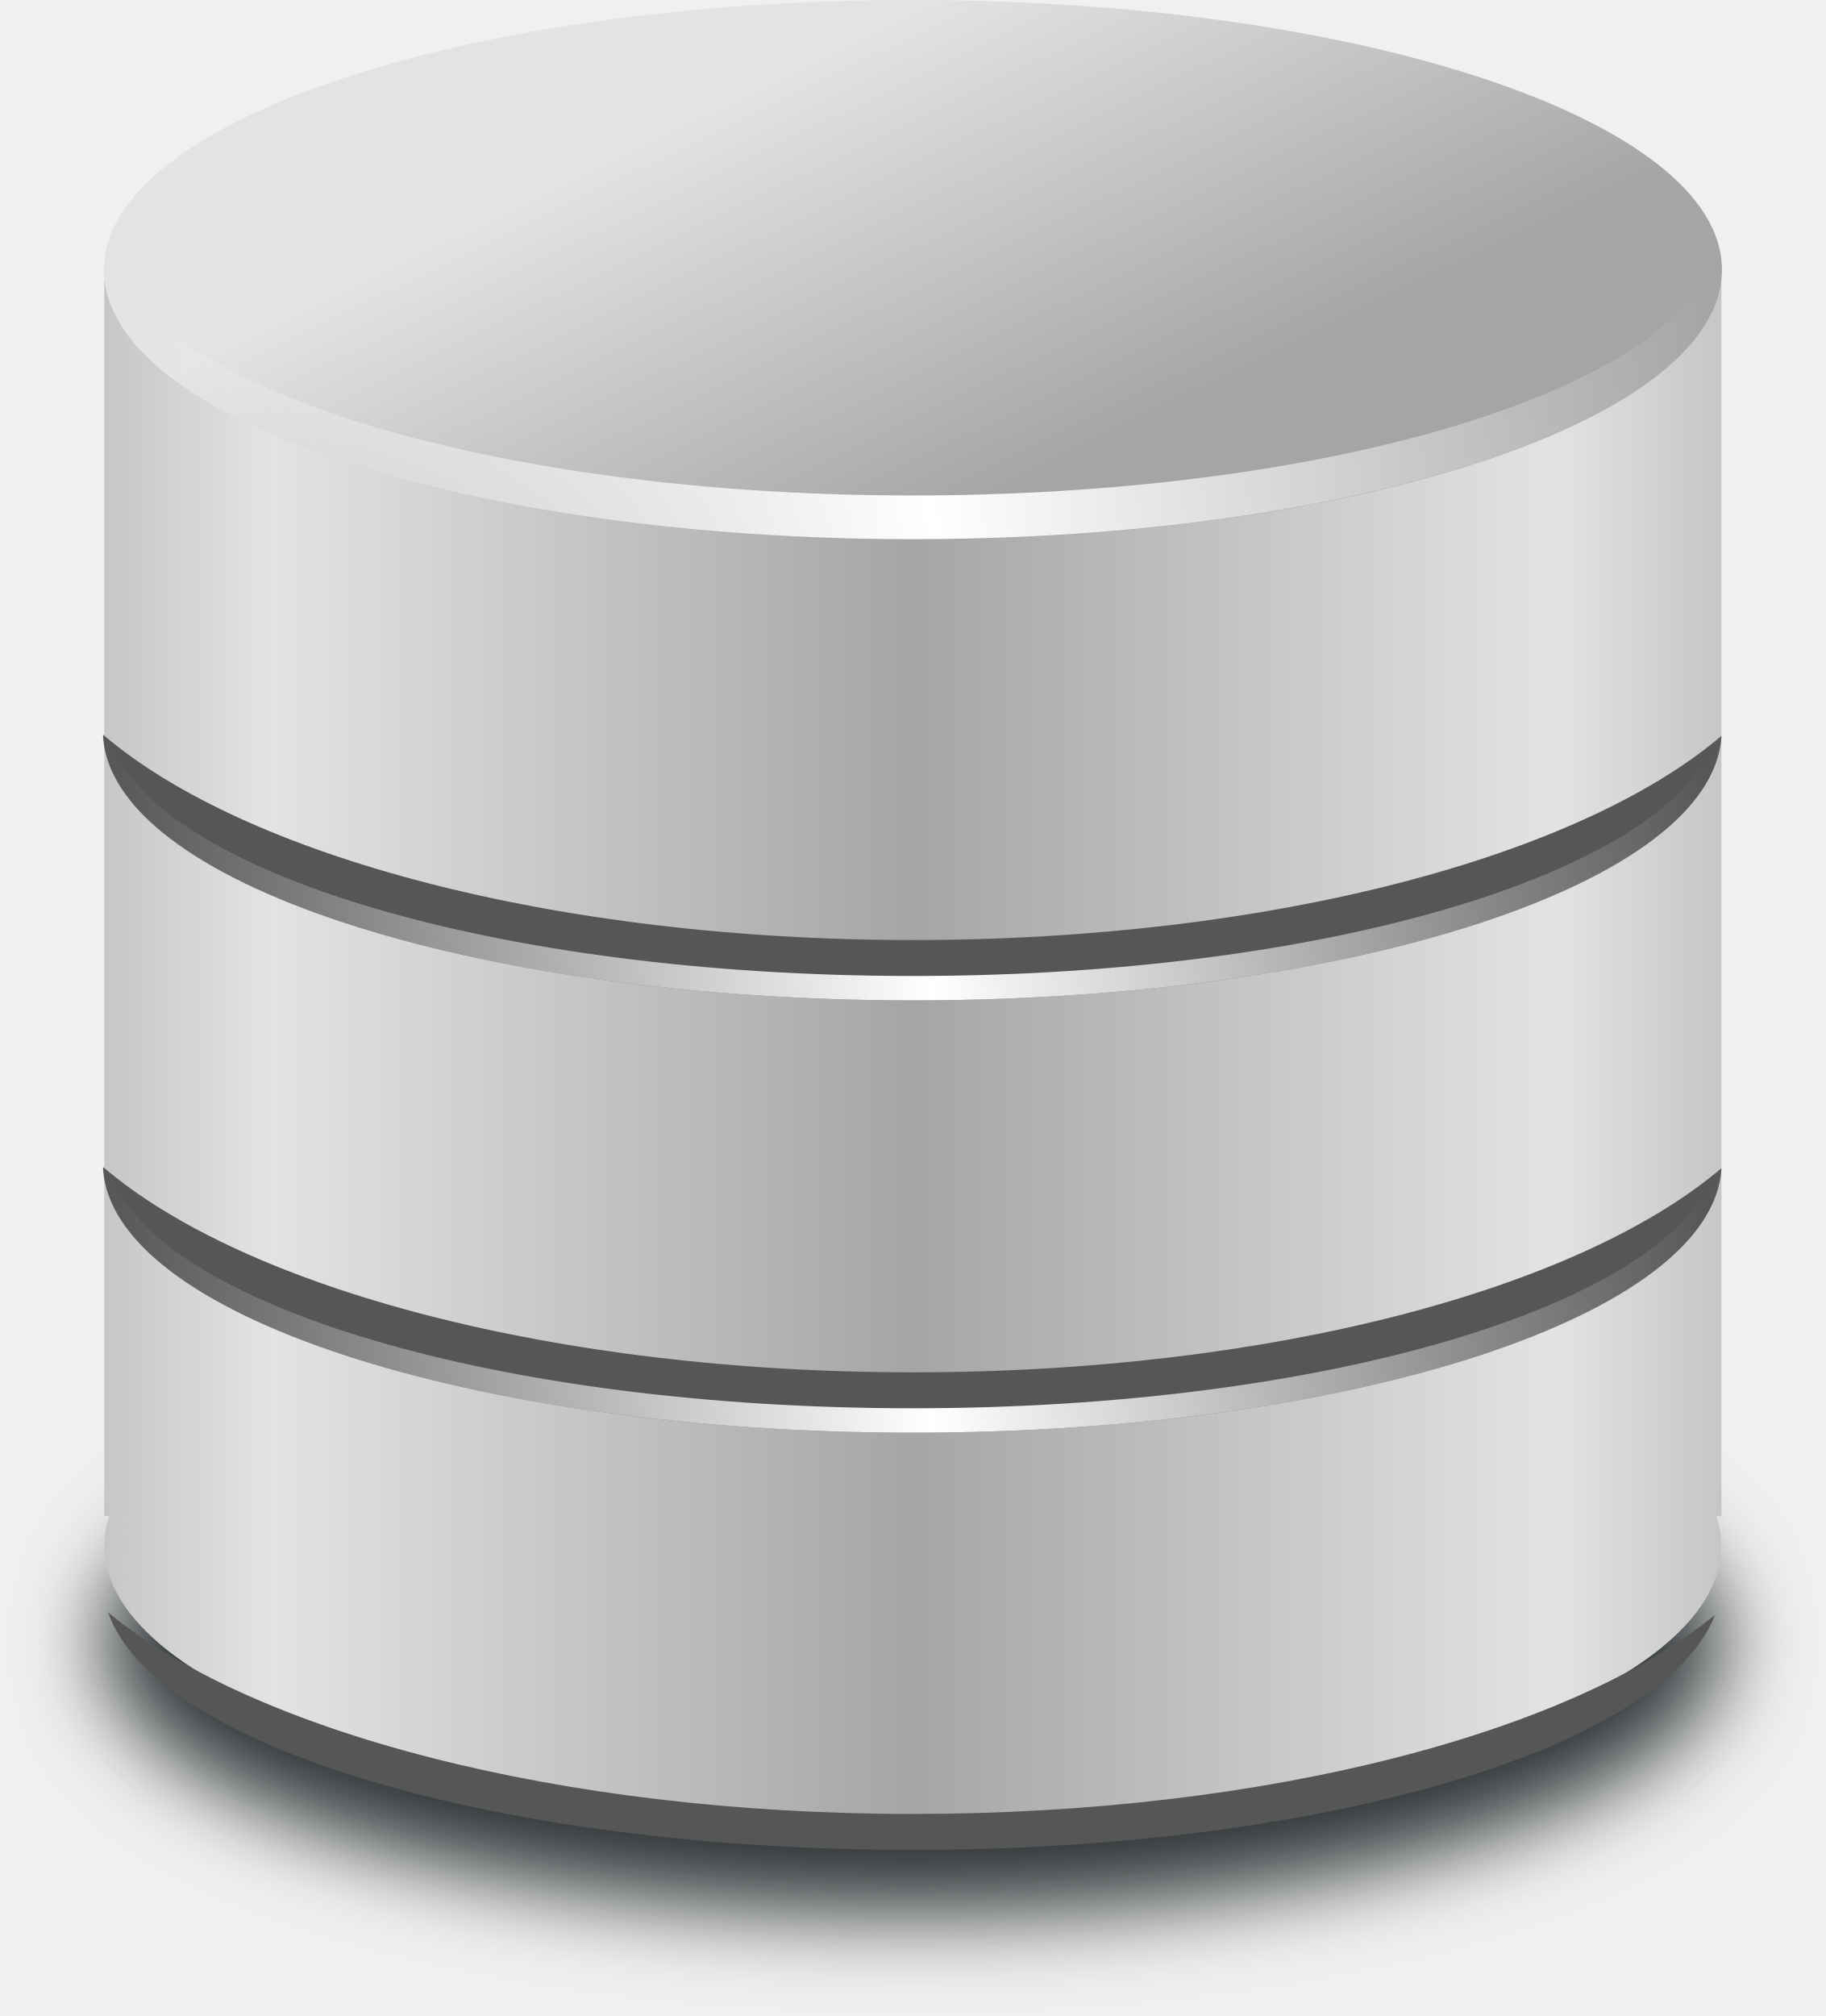
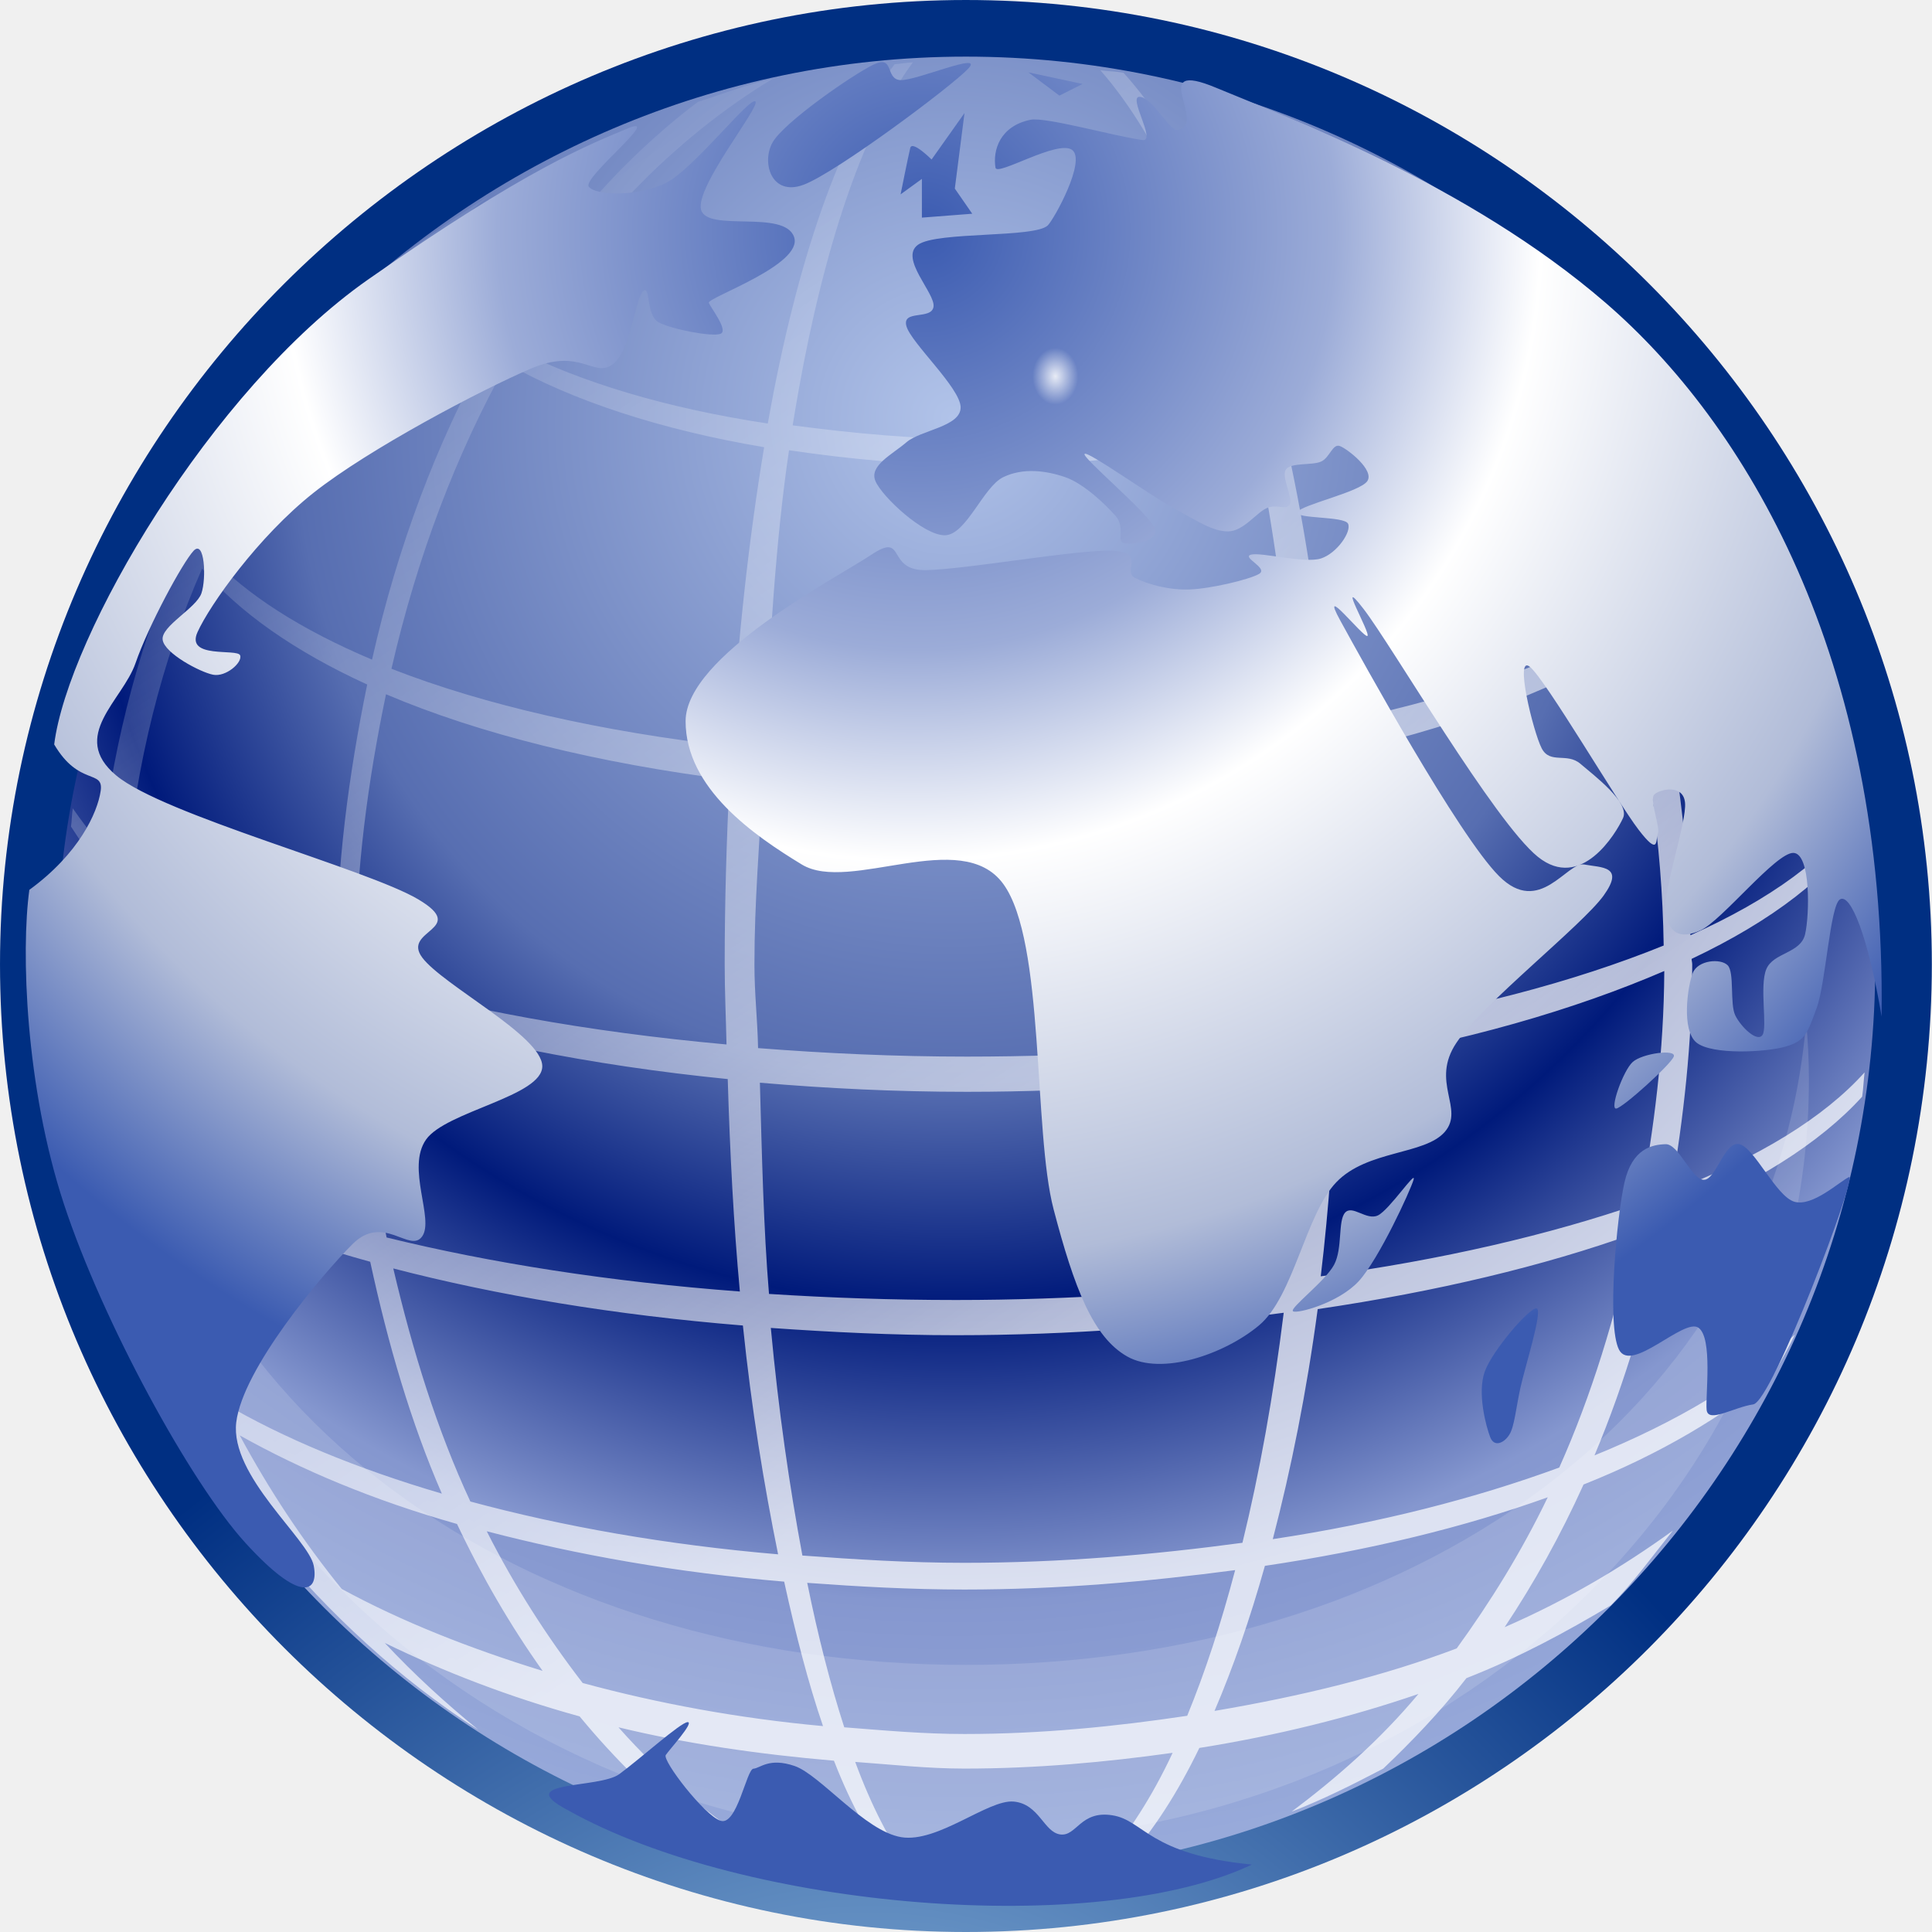
- <svg xmlns="http://www.w3.org/2000/svg" xmlns:xlink="http://www.w3.org/1999/xlink" width="186.693" height="206.074" id="svg5378" version="1.1">
-   <defs id="defs3">
-     <linearGradient id="linearGradient6035">
-       <stop style="stop-color:#ffffff;stop-opacity:1;" offset="0" id="stop6037" />
-       <stop style="stop-color:#ffffff;stop-opacity:0;" offset="1" id="stop6039" />
+ <svg xmlns="http://www.w3.org/2000/svg" xmlns:xlink="http://www.w3.org/1999/xlink" width="124.221" height="124.231" id="svg3389" version="1.0">
+   <defs id="defs3391">
+     <radialGradient r="3.179" id="defitem14" fx="38.584" fy="48.692" gradientUnits="userSpaceOnUse" cy="48.692" cx="38.584">
+       <stop offset="0" style="stop-color:#ffffff;stop-opacity:0.845;" id="stop89" stop-opacity="1" stop-color="#ffffff" />
+       <stop offset="1" id="stop91" stop-opacity="0" stop-color="#ffffff" />
+     </radialGradient>
+     <radialGradient r="64.772" id="defitem12" fx="62.501" fy="114.505" gradientUnits="userSpaceOnUse" cy="114.505" cx="61.053">
+       <stop offset="0" id="stop73" stop-opacity="1" stop-color="#3b5bb1" />
+       <stop offset="0.333" id="stop75" stop-opacity="1" stop-color="#9cacd8" />
+       <stop offset="0.5" id="stop77" stop-opacity="1" stop-color="#ffffff" />
+       <stop offset="0.819" id="stop79" stop-opacity="1" stop-color="#b1bcd8" />
+       <stop offset="1" id="stop81" stop-opacity="1" stop-color="#3b5bb1" />
+     </radialGradient>
+     <linearGradient id="defitem11" gradientUnits="userSpaceOnUse" x1="73.041" x2="32.438" y1="58.563" y2="118.927">
+       <stop offset="0" id="stop68" stop-opacity="1" stop-color="#ffffff" />
+       <stop offset="1" id="stop70" stop-opacity="0" stop-color="#ffffff" />
    </linearGradient>
-     <linearGradient id="linearGradient5495">
-       <stop id="stop5497" offset="0" style="stop-color:#c6c6c6;stop-opacity:1" />
-       <stop style="stop-color:#e3e3e3;stop-opacity:1" offset="0.205" id="stop5501" />
-       <stop id="stop5499" offset="1" style="stop-color:#a5a5a8;stop-opacity:1" />
-     </linearGradient>
-     <linearGradient id="linearGradient5474">
-       <stop style="stop-color:#c3c3c3;stop-opacity:1" offset="0" id="stop5476" />
-       <stop id="stop5482" offset="0.388" style="stop-color:#808184;stop-opacity:1" />
-       <stop style="stop-color:#7f7f84;stop-opacity:1" offset="0.571" id="stop5484" />
-       <stop id="stop5486" offset="0.897" style="stop-color:#a5a6aa;stop-opacity:1" />
-       <stop style="stop-color:#9b9b9e;stop-opacity:1" offset="1" id="stop5478" />
-     </linearGradient>
-     <linearGradient id="linearGradient5466">
-       <stop style="stop-color:#e3e3e3;stop-opacity:1" offset="0" id="stop5468" />
-       <stop style="stop-color:#a5a5a8;stop-opacity:1" offset="1" id="stop5470" />
-     </linearGradient>
-     <linearGradient xlink:href="#linearGradient5466" id="linearGradient5472" x1="282.357" y1="518.557" x2="286.631" y2="527.335" gradientUnits="userSpaceOnUse" />
-     <linearGradient xlink:href="#linearGradient5474" id="linearGradient5480" x1="288.399" y1="532.007" x2="327.793" y2="532.007" gradientUnits="userSpaceOnUse" />
-     <linearGradient xlink:href="#linearGradient5466" id="linearGradient5490" gradientUnits="userSpaceOnUse" x1="282.357" y1="518.557" x2="286.631" y2="527.335" gradientTransform="matrix(1.181818,0,0,1.181818,-30.64896,-69.39439)" />
-     <linearGradient xlink:href="#linearGradient5495" id="linearGradient5493" gradientUnits="userSpaceOnUse" gradientTransform="matrix(1.181818,0,0,1.181818,-30.64896,-69.39439)" x1="269.97" y1="511.966" x2="286.628" y2="511.966" spreadMethod="reflect" />
-     <linearGradient xlink:href="#linearGradient5466" id="linearGradient6015" gradientUnits="userSpaceOnUse" x1="282.357" y1="518.557" x2="286.631" y2="527.335" gradientTransform="matrix(1.181818,0,0,1.181818,-31.65912,-123.6381)" />
-     <linearGradient xlink:href="#linearGradient6035" id="linearGradient6041" x1="308.5" y1="522.612" x2="327.781" y2="520.328" gradientUnits="userSpaceOnUse" spreadMethod="reflect" gradientTransform="translate(0,0.25)" />
-     <linearGradient xlink:href="#linearGradient6035" id="linearGradient6045" gradientUnits="userSpaceOnUse" spreadMethod="reflect" x1="308.5" y1="522.612" x2="327.781" y2="520.328" gradientTransform="translate(0,16)" />
-     <linearGradient xlink:href="#linearGradient6035" id="linearGradient6049" gradientUnits="userSpaceOnUse" gradientTransform="translate(0,15.417)" spreadMethod="reflect" x1="308.5" y1="522.612" x2="327.781" y2="520.328" />
-     <linearGradient xlink:href="#linearGradient6035" id="linearGradient6052" gradientUnits="userSpaceOnUse" gradientTransform="translate(0,12)" spreadMethod="reflect" x1="308.5" y1="522.612" x2="327.781" y2="520.328" />
-     <linearGradient xlink:href="#linearGradient6035" id="linearGradient6056" gradientUnits="userSpaceOnUse" gradientTransform="translate(0,22)" spreadMethod="reflect" x1="308.5" y1="522.612" x2="327.781" y2="520.328" />
-     <linearGradient xlink:href="#linearGradient6035" id="linearGradient6064" gradientUnits="userSpaceOnUse" gradientTransform="translate(0,28)" spreadMethod="reflect" x1="308.5" y1="522.612" x2="327.781" y2="520.328" />
-     <linearGradient xlink:href="#linearGradient6035" id="linearGradient6077" gradientUnits="userSpaceOnUse" gradientTransform="translate(0,12)" spreadMethod="reflect" x1="308.5" y1="522.612" x2="327.781" y2="520.328" />
-     <filter id="filter6093" x="-0.064" width="1.129" y="-0.193" height="1.386" color-interpolation-filters="sRGB">
-       <feGaussianBlur stdDeviation="0.893" id="feGaussianBlur6095" />
-     </filter>
-     <linearGradient xlink:href="#linearGradient5495" id="linearGradient6110" gradientUnits="userSpaceOnUse" gradientTransform="matrix(1.181818,0,0,1.181818,-30.64896,-69.39439)" spreadMethod="reflect" x1="269.97" y1="511.966" x2="286.628" y2="511.966" />
-     <linearGradient xlink:href="#linearGradient5466" id="linearGradient6112" gradientUnits="userSpaceOnUse" x1="282.357" y1="518.557" x2="286.631" y2="527.335" />
-     <linearGradient xlink:href="#linearGradient6035" id="linearGradient6114" gradientUnits="userSpaceOnUse" gradientTransform="translate(0,0.25)" spreadMethod="reflect" x1="308.5" y1="522.612" x2="327.781" y2="520.328" />
-     <linearGradient xlink:href="#linearGradient6035" id="linearGradient6116" gradientUnits="userSpaceOnUse" gradientTransform="translate(0,12)" spreadMethod="reflect" x1="308.5" y1="522.612" x2="327.781" y2="520.328" />
-     <linearGradient xlink:href="#linearGradient6035" id="linearGradient6118" gradientUnits="userSpaceOnUse" gradientTransform="translate(0,22)" spreadMethod="reflect" x1="308.5" y1="522.612" x2="327.781" y2="520.328" />
+     <radialGradient r="90.018" id="defitem10" fx="63.869" fy="104.901" gradientUnits="userSpaceOnUse" cy="103.471" cx="63.869">
+       <stop offset="0" id="stop57" stop-opacity="1" stop-color="#b1c3e9" />
+       <stop offset="0.375" id="stop59" stop-opacity="1" stop-color="#576eb1" />
+       <stop offset="0.5" id="stop61" stop-opacity="1" stop-color="#001a7b" />
+       <stop offset="0.667" id="stop63" stop-opacity="1" stop-color="#8597cf" />
+       <stop offset="1" id="stop65" stop-opacity="1" stop-color="#b1c3e9" />
+     </radialGradient>
+     <radialGradient r="56.158" id="defitem9" fx="59.563" fy="4.997" gradientUnits="userSpaceOnUse" cy="4.997" cx="59.563">
+       <stop offset="0" id="stop52" stop-opacity="1" stop-color="#a3cdeb" />
+       <stop offset="1" id="stop54" stop-opacity="1" stop-color="#002f82" />
+     </radialGradient>
+     <radialGradient r="64.772" id="radialGradient3633" fx="62.501" fy="114.505" gradientUnits="userSpaceOnUse" cy="114.505" cx="61.053" xlink:href="#defitem12" gradientTransform="matrix(1.248949,0,0,-1.248949,139.348,316.6839)" />
+     <linearGradient id="linearGradient3636" gradientUnits="userSpaceOnUse" x1="73.041" x2="32.438" xlink:href="#defitem11" gradientTransform="matrix(1.248949,0,0,-1.248949,139.348,316.6839)" y1="58.563" y2="118.927" />
+     <radialGradient r="90.018" id="radialGradient3642" fx="63.869" fy="104.901" gradientUnits="userSpaceOnUse" cy="103.471" cx="63.869" xlink:href="#defitem10" gradientTransform="matrix(1.248949,0,0,-1.248949,139.348,316.6839)" />
+     <radialGradient r="56.158" id="radialGradient3645" fx="59.563" fy="4.997" gradientUnits="userSpaceOnUse" cy="4.997" cx="59.563" xlink:href="#defitem9" gradientTransform="matrix(1.248949,0,0,-1.248949,139.348,316.6839)" />
+     <radialGradient r="3.97" id="radialGradient4974" fx="224.324" fy="181.942" gradientUnits="userSpaceOnUse" cy="181.942" cx="224.324" xlink:href="#defitem14" gradientTransform="matrix(0.3703421,0,0,0.4602932,142.6758,99.26653)" />
  </defs>
-   <g id="layer1" transform="translate(-285.8671,-510.6882)">
-     <g id="g6097" transform="matrix(4.199234,0,0,4.199234,-914.5558,-1633.811)">
-       <path style="fill:#2e3436;fill-opacity:1;stroke:none;filter:url(#filter6093)" id="path6079" d="m 303.298,521.78 c 0,3.068 -7.462,5.556 -16.668,5.556 -9.205,0 -16.668,-2.487 -16.668,-5.556 0,-3.068 7.462,-5.556 16.668,-5.556 9.205,0 16.668,2.487 16.668,5.556 z" transform="matrix(1.181818,0,0,1.181818,-30.64896,-65.9836)" />
-       <path id="path5488" d="m 288.406,517.5 0,30.092 0.125,0 c -0.081,0.241 -0.125,0.47 -0.125,0.719 0,3.626 8.809,6.562 19.688,6.562 10.879,0 19.688,-2.936 19.688,-6.562 0,-0.249 -0.044,-0.477 -0.125,-0.719 l 0.125,0 0,-30.092 -39.375,0 z" style="fill:url(#linearGradient6110);fill-opacity:1;stroke:none" />
-       <path transform="matrix(1.181818,0,0,1.181818,-30.64896,-99.39439)" d="m 303.298,521.78 c 0,3.068 -7.462,5.556 -16.668,5.556 -9.205,0 -16.668,-2.487 -16.668,-5.556 0,-3.068 7.462,-5.556 16.668,-5.556 9.205,0 16.668,2.487 16.668,5.556 z" id="path5460" style="fill:url(#linearGradient6112);fill-opacity:1;stroke:none" />
-       <path id="path6026" d="m 288.375,539.094 c 0.147,3.584 8.932,6.469 19.719,6.469 10.756,0 19.492,-2.868 19.688,-6.438 -3.452,2.936 -10.959,4.969 -19.688,4.969 -8.746,0 -16.277,-2.054 -19.719,-5 z" style="fill:#565656;fill-opacity:1;stroke:none" />
-       <path id="path6030" d="m 288.375,517.344 c 0.147,3.584 8.932,6.469 19.719,6.469 10.756,0 19.492,-2.868 19.688,-6.438 -0.216,0.183 -0.441,0.355 -0.688,0.531 -0.009,0.012 -0.022,0.02 -0.031,0.031 -2.292,2.777 -9.903,4.812 -18.969,4.812 -9.122,0 -16.786,-2.071 -19.031,-4.875 -0.025,-0.018 -0.038,-0.045 -0.062,-0.062 -0.219,-0.16 -0.432,-0.303 -0.625,-0.469 z" style="fill:url(#linearGradient6114);fill-opacity:1;stroke:none" />
-       <g id="g6071">
-         <g transform="translate(0,-0.523152)" id="g6067">
-           <path style="fill:#565656;fill-opacity:1;stroke:none" d="m 288.375,529.094 c 0.147,3.584 8.932,6.469 19.719,6.469 10.756,0 19.492,-2.868 19.688,-6.438 -3.452,2.936 -10.959,4.969 -19.688,4.969 -8.746,0 -16.277,-2.054 -19.719,-5 z" id="path6022" />
-           <path id="path6043" d="m 288.375,529.094 c 0.147,3.584 8.932,6.469 19.719,6.469 10.756,0 19.492,-2.868 19.688,-6.438 -0.05,0.042 -0.105,0.084 -0.156,0.125 -1.242,3.227 -9.511,5.719 -19.531,5.719 -10.113,0 -18.468,-2.511 -19.594,-5.781 -0.04,-0.032 -0.086,-0.061 -0.125,-0.094 z" style="fill:url(#linearGradient6116);fill-opacity:1;stroke:none" />
-         </g>
-         <path id="path6054" d="m 288.375,539.094 c 0.147,3.584 8.932,6.469 19.719,6.469 10.756,0 19.492,-2.868 19.688,-6.438 -0.05,0.042 -0.105,0.084 -0.156,0.125 -1.242,3.227 -9.511,5.719 -19.531,5.719 -10.113,0 -18.468,-2.511 -19.594,-5.781 -0.04,-0.032 -0.086,-0.061 -0.125,-0.094 z" style="fill:url(#linearGradient6118);fill-opacity:1;stroke:none" />
-       </g>
-       <path id="path6060" d="m 288.5,549.938 c 1.126,3.27 9.481,5.781 19.594,5.781 10.021,0 18.289,-2.492 19.531,-5.719 -3.516,2.868 -10.929,4.844 -19.531,4.844 -8.648,0 -16.1,-2.014 -19.594,-4.906 z" style="fill:#565656;fill-opacity:1;stroke:none" />
-     </g>
+   <g id="layer1" transform="translate(-157.8896,-158.8179)">
+     <path style="fill:#000000" id="path87" d="" />
+     <path style="fill:url(#radialGradient3645)" d="M 219.998,283.049 C 254.297,283.049 282.11,255.102 282.11,220.825 C 282.11,186.763 254.298,158.818 219.998,158.818 C 185.947,158.818 157.89,186.763 157.89,220.825 C 157.89,255.102 185.947,283.049 219.998,283.049 z " id="path67" />
+     <path style="fill:url(#radialGradient3642)" d="M 219.998,279.398 C 252.281,279.398 278.471,253.099 278.471,220.832 C 278.471,188.769 252.281,162.459 219.998,162.459 C 187.949,162.459 161.537,188.769 161.537,220.832 C 161.537,253.099 187.949,279.398 219.998,279.398 z " id="path74" />
+     <path style="fill:none" d="M 169.087,199.408 C 169.082,199.13 169.061,198.856 169.061,198.578 C 169.061,197.705 169.12,196.837 169.203,195.985 C 167.646,198.126 166.421,202.09 166.574,203.099 L 166.975,205.797 C 165.771,206.761 165.153,209.286 166.373,209.647 C 168.457,210.255 170.5,210.954 172.434,211.667 C 170.599,208.23 169.458,204.542 169.151,200.697 C 168.708,200.213 168.386,199.831 168.386,199.831 L 169.087,199.408 z " id="path85" />
+     <path style="fill:#ffffff;fill-opacity:0.136" d="M 219.998,265.874 C 191.684,265.874 168.13,249.741 165.975,224.505 C 165.863,225.746 165.79,226.999 165.79,228.254 C 165.79,255.249 190.28,277.252 219.996,277.252 C 249.927,277.252 274.206,255.249 274.206,228.254 C 274.206,226.997 274.141,225.746 274.032,224.505 C 271.89,249.741 248.522,265.874 219.998,265.874 z " id="path89" />
+     <path style="opacity:0.717;fill:url(#linearGradient3636)" d="M 216.588,162.828 C 216.193,162.852 215.81,162.915 215.417,162.946 C 212.006,167.369 209.161,175.357 207.26,186.051 C 200.789,185.076 195.224,183.402 191.023,181.25 C 195.492,173.558 201.226,167.728 207.572,163.882 C 205.917,164.247 204.372,164.864 202.771,165.366 C 197.77,169.136 193.294,174.267 189.657,180.626 C 187.21,179.212 185.455,177.576 184.31,175.826 C 185.908,174.24 187.603,172.807 189.345,171.416 C 185.551,173.783 181.963,176.431 178.807,179.573 C 178.702,179.677 178.638,179.819 178.534,179.924 C 177.476,180.993 176.619,182.251 175.646,183.397 C 173.545,186.397 171.649,189.591 170.064,192.999 C 169.846,192.696 169.712,192.371 169.518,192.062 C 169.39,192.284 169.253,192.502 169.128,192.726 C 169.319,193.078 169.454,193.433 169.674,193.78 C 166.981,199.78 165.239,206.263 164.444,213.138 C 163.689,212.385 163.127,211.587 162.571,210.796 C 162.503,211.179 162.514,211.582 162.454,211.967 C 163.008,212.81 163.548,213.659 164.327,214.465 C 164.124,216.585 163.741,218.651 163.741,220.827 C 163.741,224.378 164.154,227.819 164.678,231.209 C 163.72,230.569 163.151,229.857 162.375,229.179 C 162.447,229.668 162.448,230.178 162.532,230.662 C 163.323,231.366 163.862,232.102 164.834,232.77 C 165.71,237.679 167.187,242.316 169.049,246.743 C 168.244,246.144 167.568,245.498 166.864,244.869 C 167.356,245.95 167.988,246.947 168.542,247.992 C 169.156,248.464 169.7,248.944 170.377,249.397 C 171.807,252.401 173.381,255.252 175.216,257.944 C 179.085,262.612 183.535,266.755 188.643,270.043 C 186.528,268.32 184.516,266.478 182.632,264.462 C 186.464,266.323 190.619,267.933 195.16,269.185 C 197.449,271.954 199.918,274.375 202.537,276.405 C 204.021,276.878 205.455,277.456 206.986,277.81 C 203.678,275.725 200.519,273.119 197.658,269.887 C 202.031,270.947 206.697,271.622 211.514,272.034 C 212.627,274.898 213.895,277.157 215.222,278.903 C 215.614,278.936 215.998,278.995 216.393,279.02 C 215.119,277.23 213.932,274.968 212.88,272.112 C 215.21,272.279 217.501,272.541 219.905,272.541 C 224.525,272.541 228.969,272.133 233.292,271.527 C 231.965,274.375 230.477,276.627 228.921,278.474 C 229.407,278.398 229.923,278.444 230.404,278.357 C 232.049,276.503 233.592,274.143 235.01,271.214 C 240.003,270.416 244.712,269.247 249.099,267.741 C 246.61,270.72 243.824,273.148 240.942,275.312 C 242.987,274.521 244.91,273.549 246.836,272.541 C 248.706,270.763 250.52,268.87 252.183,266.726 C 255.588,265.392 258.601,263.751 261.472,262.042 C 262.936,260.565 264.151,258.868 265.453,257.242 C 262.252,259.555 258.717,261.672 254.642,263.447 C 256.526,260.617 258.226,257.567 259.715,254.275 C 264.702,252.29 268.729,249.864 271.931,247.211 C 272.374,246.343 272.898,245.528 273.298,244.635 C 270.135,247.593 265.759,250.23 260.418,252.402 C 262.385,247.713 263.896,242.671 264.945,237.298 C 270.685,235.016 274.945,232.297 277.63,229.335 C 277.705,228.822 277.724,228.292 277.786,227.774 C 275.189,230.663 270.992,233.26 265.336,235.424 C 266.141,230.722 266.702,225.873 266.702,220.827 C 266.702,220.707 266.663,220.596 266.663,220.476 C 271.878,218.006 275.606,215.124 277.592,212.006 C 277.535,211.647 277.535,211.271 277.474,210.913 C 275.46,213.932 271.735,216.659 266.585,218.954 C 266.435,212.058 265.448,205.491 263.813,199.322 C 267.034,197.073 269.306,194.564 270.449,191.906 C 270.332,191.705 270.255,191.482 270.137,191.282 C 268.866,193.708 266.607,195.953 263.54,197.956 C 261.598,191.107 258.742,184.938 255.305,179.534 C 256.336,178.623 257.092,177.637 257.725,176.645 C 257.57,176.513 257.413,176.386 257.257,176.255 C 256.589,177.134 255.871,177.996 254.876,178.792 C 252.477,175.133 249.695,172.042 246.758,169.269 C 244.949,168.327 243.167,167.367 241.254,166.615 C 245.797,170.052 249.93,174.47 253.393,179.846 C 250.083,182.03 245.493,183.788 240.006,185.037 C 237.556,175.243 234.097,167.874 230.131,163.493 C 229.647,163.407 229.136,163.409 228.648,163.337 C 232.579,167.828 235.919,175.373 238.21,185.427 C 233.022,186.463 227.239,187.067 221.037,187.067 C 216.729,187.067 212.725,186.678 208.86,186.169 C 210.591,175.396 213.268,167.327 216.588,162.828 z M 183.881,176.216 C 184.913,178.112 186.711,179.904 189.189,181.485 C 185.98,187.301 183.453,193.936 181.812,201.234 C 177.285,199.321 173.753,197.078 171.352,194.521 C 174.494,187.636 178.722,181.434 183.881,176.216 z M 253.861,180.626 C 257.258,186.071 260.01,192.262 261.901,199.088 C 257.142,201.784 250.696,203.881 243.323,205.371 C 242.699,198.554 241.741,192.112 240.396,186.403 C 245.984,184.985 250.594,183.011 253.861,180.626 z M 190.477,182.187 C 194.688,184.578 200.374,186.455 207.025,187.574 C 206.051,193.413 205.33,199.882 204.918,206.815 C 196.585,205.867 189.063,204.169 183.061,201.82 C 184.718,194.593 187.235,187.988 190.477,182.187 z M 238.561,186.832 C 239.784,192.547 240.629,198.993 241.176,205.801 C 234.585,206.98 227.344,207.713 219.632,207.713 C 215.265,207.713 211.079,207.439 207.025,207.05 C 207.385,200.24 207.765,193.519 208.626,187.769 C 212.539,188.344 216.669,188.744 221.037,188.744 C 227.379,188.744 233.284,188.011 238.561,186.832 z M 170.884,195.38 C 173.228,198.163 176.819,200.693 181.5,202.834 C 180.325,208.574 179.509,214.533 179.509,220.827 C 179.509,220.987 179.548,221.135 179.549,221.295 C 173.9,219.476 169.231,217.296 166.005,214.777 C 166.666,207.934 168.249,201.398 170.884,195.38 z M 262.213,200.493 C 263.768,206.529 264.769,212.91 264.867,219.617 C 259.133,221.944 252.08,223.819 243.909,225.042 C 243.942,223.625 244.065,222.269 244.065,220.827 C 244.065,216.196 243.861,211.712 243.518,207.362 C 250.959,205.704 257.461,203.39 262.213,200.493 z M 182.71,203.459 C 188.749,206.028 196.355,207.894 204.801,208.962 C 204.609,212.809 204.488,216.769 204.488,220.827 C 204.488,222.589 204.569,224.254 204.606,225.979 C 195.635,225.165 187.547,223.702 180.797,221.647 C 180.795,221.367 180.758,221.107 180.758,220.827 C 180.758,214.762 181.556,209.011 182.71,203.459 z M 241.372,207.869 C 241.658,212.064 241.84,216.373 241.84,220.827 C 241.84,222.377 241.719,223.833 241.684,225.354 C 234.977,226.246 227.683,226.76 220.061,226.76 C 215.42,226.76 210.972,226.55 206.635,226.213 C 206.598,224.349 206.401,222.734 206.401,220.827 C 206.401,216.728 206.737,213.118 206.908,209.235 C 210.994,209.672 215.229,209.977 219.632,209.977 C 227.424,209.977 234.723,209.185 241.372,207.869 z M 165.888,216.065 C 169.148,218.746 173.874,221.106 179.666,223.091 C 179.792,228.262 180.385,233.221 181.305,238 C 175.391,236.451 170.399,234.547 166.552,232.341 C 165.87,228.601 165.42,224.768 165.42,220.827 C 165.42,219.197 165.767,217.665 165.888,216.065 z M 264.906,221.256 C 264.88,226.441 264.25,231.393 263.345,236.205 C 257.544,238.207 250.641,239.829 242.816,240.888 C 243.344,236.502 243.659,231.912 243.83,227.15 C 252.047,225.81 259.144,223.74 264.906,221.256 z M 180.954,223.481 C 187.693,225.665 195.759,227.314 204.684,228.204 C 204.827,232.939 205.062,237.513 205.464,241.864 C 197.078,241.236 189.431,240.032 182.749,238.39 C 181.754,233.613 181.111,228.66 180.954,223.481 z M 241.645,227.462 C 241.484,232.186 241.151,236.734 240.669,241.083 C 234.003,241.893 226.869,242.41 219.359,242.41 C 215.239,242.41 211.232,242.269 207.338,242.02 C 206.982,237.748 206.883,233.088 206.752,228.438 C 211.057,228.804 215.459,229.023 220.061,229.023 C 227.68,229.023 234.935,228.44 241.645,227.462 z M 166.942,234.136 C 170.825,236.391 175.828,238.327 181.695,239.952 C 182.841,245.246 184.31,250.292 186.301,254.861 C 180.881,253.269 176.104,251.303 172.211,249.006 C 169.909,244.328 168.06,239.406 166.942,234.136 z M 262.916,238.156 C 261.774,243.488 260.224,248.546 258.154,253.183 C 252.747,255.17 246.565,256.757 239.732,257.788 C 240.912,253.261 241.901,248.348 242.62,242.996 C 250.273,241.87 257.174,240.216 262.916,238.156 z M 183.178,240.381 C 189.815,242.104 197.386,243.377 205.659,244.05 C 206.215,249.417 207.008,254.257 207.923,258.764 C 200.752,258.151 194.105,256.981 188.135,255.368 C 186.003,250.792 184.425,245.705 183.178,240.381 z M 240.435,243.23 C 239.769,248.593 238.887,253.497 237.781,258.022 C 232.104,258.785 226.17,259.31 219.905,259.31 C 216.344,259.31 212.874,259.092 209.484,258.842 C 208.651,254.364 207.951,249.541 207.455,244.206 C 211.311,244.476 215.284,244.674 219.359,244.674 C 226.789,244.674 233.825,244.101 240.435,243.23 z M 173.304,251.114 C 177.268,253.333 181.873,255.281 187.276,256.812 C 188.903,260.247 190.738,263.39 192.78,266.258 C 188.096,264.818 183.705,263.082 179.861,260.988 C 177.383,257.931 175.204,254.64 173.304,251.114 z M 257.413,255.095 C 255.716,258.619 253.713,261.841 251.558,264.813 C 246.804,266.615 241.529,267.894 235.985,268.833 C 237.178,266.047 238.26,262.945 239.225,259.505 C 245.942,258.506 252.041,257.023 257.413,255.095 z M 189.189,257.281 C 195.009,258.8 201.405,259.94 208.313,260.52 C 209.066,263.951 209.868,267.064 210.811,269.809 C 205.361,269.309 200.209,268.354 195.356,267.038 C 193.087,264.091 191.001,260.865 189.189,257.281 z M 237.312,259.779 C 236.403,263.225 235.37,266.366 234.229,269.146 C 229.615,269.836 224.869,270.317 219.905,270.317 C 217.264,270.317 214.727,270.086 212.177,269.887 C 211.294,267.151 210.487,264.021 209.796,260.598 C 213.095,260.839 216.446,261.028 219.905,261.028 C 225.999,261.028 231.768,260.513 237.312,259.779 z " id="path1388" />
+     <path style="fill:url(#radialGradient3633);fill-rule:evenodd;stroke-width:0.312" d="M 213.931,194.481 C 211.689,195.976 201.975,200.999 201.975,205.192 C 201.975,209.511 206.376,212.54 209.448,214.408 C 212.52,216.276 219.702,211.959 222.4,215.654 C 225.098,219.348 224.31,231.512 225.638,236.577 C 226.967,241.641 228.171,244.796 230.371,246.042 C 232.571,247.287 236.598,245.917 238.84,244.049 C 241.081,242.181 241.829,236.909 243.821,234.833 C 245.814,232.757 249.509,233.089 250.796,231.595 C 252.083,230.1 249.841,228.398 251.543,225.866 C 253.245,223.334 259.638,218.311 261.008,216.401 C 262.378,214.491 260.884,214.616 259.763,214.408 C 258.642,214.201 256.898,217.771 254.283,215.155 C 251.667,212.54 245.482,201.29 244.07,198.716 C 242.659,196.142 245.565,199.837 245.814,199.712 C 246.063,199.588 243.738,195.602 245.565,197.969 C 247.392,200.335 253.992,211.668 256.774,213.91 C 259.555,216.152 261.797,212.415 262.254,211.419 C 262.71,210.423 260.386,208.679 259.514,207.932 C 258.642,207.185 257.563,207.973 257.023,206.936 C 256.483,205.898 255.238,200.833 256.276,201.705 C 257.313,202.577 261.88,210.381 263.25,212.166 C 264.62,213.952 264.329,212.789 264.495,212.415 C 264.661,212.042 263.956,210.257 264.247,209.925 C 264.536,209.592 266.114,209.177 266.239,210.423 C 266.364,211.668 264.827,216.027 264.994,217.397 C 265.16,218.767 265.865,219.265 267.235,218.643 C 268.605,218.02 272.093,213.619 273.213,213.661 C 274.334,213.702 274.251,217.646 273.961,218.892 C 273.67,220.137 271.926,220.054 271.469,221.133 C 271.013,222.213 271.553,224.87 271.221,225.368 C 270.889,225.866 269.851,224.87 269.477,224.122 C 269.104,223.375 269.436,221.341 268.979,220.884 C 268.522,220.428 267.069,220.552 266.737,221.383 C 266.405,222.213 265.99,225.077 266.986,225.866 C 267.982,226.655 271.428,226.489 272.715,226.115 C 274.002,225.742 274.127,225.202 274.708,223.624 C 275.289,222.047 275.566,217.036 276.203,216.65 C 276.887,216.235 278.018,219.049 278.881,224.185 C 279.17,201.02 270.058,185.991 261.133,178.29 C 252.216,170.598 240.625,166.36 236.1,164.467 C 231.575,162.572 235.602,166.832 233.609,167.176 C 233.111,167.261 232.018,165.12 231.19,165.044 C 230.362,164.967 232.288,167.95 231.352,167.822 C 229.478,167.564 225.119,166.319 224.144,166.521 C 222.193,166.926 221.715,168.472 221.902,169.604 C 221.995,170.17 225.908,167.777 226.829,168.457 C 227.75,169.139 225.68,172.896 225.265,173.31 C 224.434,174.134 218.145,173.683 216.92,174.555 C 215.696,175.426 218.041,177.668 217.917,178.54 C 217.792,179.412 215.882,178.706 216.173,179.785 C 216.464,180.864 219.66,183.771 219.66,185.016 C 219.66,186.261 217.086,186.47 216.173,187.258 C 215.26,188.047 213.765,188.753 214.18,189.748 C 214.595,190.745 217.294,193.277 218.664,193.236 C 220.034,193.194 221.113,190.123 222.4,189.5 C 223.687,188.876 225.182,189.085 226.385,189.5 C 227.589,189.914 229.001,191.284 229.624,191.991 C 230.246,192.696 229.707,193.61 230.122,193.734 C 230.537,193.859 232.529,193.693 232.114,192.738 C 231.699,191.783 227.423,188.213 227.631,188.005 C 227.838,187.797 231.824,190.662 233.36,191.493 C 234.896,192.323 235.851,192.987 236.847,192.987 C 237.843,192.987 238.674,191.783 239.338,191.493 C 240.002,191.202 240.625,191.658 240.832,191.243 C 241.04,190.829 240.251,189.458 240.583,189.001 C 240.915,188.545 242.244,188.753 242.825,188.503 C 243.406,188.254 243.572,187.299 244.07,187.508 C 244.569,187.715 246.271,189.043 245.814,189.748 C 245.357,190.455 241.538,191.284 241.331,191.741 C 241.123,192.198 244.32,191.991 244.569,192.489 C 244.818,192.987 243.863,194.398 242.825,194.73 C 241.787,195.063 239.006,194.315 238.341,194.481 C 237.677,194.647 239.504,195.353 238.84,195.727 C 238.175,196.1 235.685,196.682 234.356,196.723 C 233.028,196.765 231.699,196.391 230.869,195.976 C 230.039,195.561 231.616,194.315 229.374,194.232 C 227.133,194.149 219.992,195.436 217.418,195.478 C 214.844,195.519 216.173,192.987 213.931,194.481 z M 217.169,172.811 L 220.407,172.561 L 219.286,170.943 L 219.909,166.086 L 217.792,169.074 C 217.792,169.074 216.547,167.829 216.422,168.327 C 216.297,168.826 215.799,171.316 215.799,171.316 L 217.169,170.321 L 217.169,172.811 z M 209.572,170.694 C 211.669,169.905 219.12,164.342 220.158,163.222 C 221.196,162.1 216.816,164.01 215.799,163.969 C 214.782,163.927 215.426,162.308 214.056,162.972 C 212.686,163.636 208.327,166.666 207.58,167.954 C 206.832,169.24 207.476,171.482 209.572,170.694 z M 224.019,163.47 L 226.012,164.965 L 227.506,164.217 L 224.019,163.47 z M 208.95,174.056 C 209.572,175.841 203.345,177.959 203.47,178.29 C 203.594,178.623 204.757,180.076 204.217,180.284 C 203.677,180.491 201.062,179.993 200.232,179.537 C 199.401,179.08 199.733,177.088 199.235,177.543 C 198.737,178.001 198.447,181.446 197.243,182.276 C 196.039,183.106 195.208,181.155 192.012,182.525 C 188.815,183.896 181.633,187.674 178.063,190.496 C 174.493,193.319 171.379,197.719 170.591,199.463 C 169.802,201.207 173.164,200.501 173.33,200.958 C 173.496,201.414 172.417,202.369 171.587,202.203 C 170.757,202.037 168.473,200.833 168.349,199.961 C 168.224,199.089 170.508,197.927 170.84,196.972 C 171.172,196.017 171.047,193.485 170.341,194.232 C 169.636,194.98 167.435,199.048 166.605,201.456 C 165.775,203.864 162.329,206.147 165.36,208.679 C 168.39,211.212 181.509,214.699 184.788,216.65 C 188.068,218.601 183.709,218.601 185.037,220.386 C 186.366,222.171 192.718,225.409 192.759,227.361 C 192.801,229.312 186.573,230.267 185.286,232.093 C 184,233.92 185.826,237.199 185.037,238.32 C 184.249,239.441 182.547,236.826 180.554,238.818 C 178.561,240.811 173.496,246.831 173.081,250.276 C 172.666,253.722 177.731,257.79 178.063,259.492 C 178.395,261.195 177.281,261.992 173.665,258.023 C 170.138,254.151 164.497,243.815 162.006,236.26 C 159.515,228.704 159.237,219.938 159.777,216.036 C 162.958,213.719 164.156,211.087 164.363,209.676 C 164.571,208.264 162.972,209.407 161.374,206.687 C 162.246,199.712 171.421,183.896 181.55,176.797 C 191.798,169.615 195.873,168.079 198.239,167.082 C 200.605,166.086 195.333,170.237 195.748,170.818 C 196.163,171.4 198.945,171.482 200.73,170.569 C 202.515,169.656 206.085,165.048 206.459,165.339 C 206.832,165.63 202.556,170.86 202.971,172.313 C 203.387,173.765 208.327,172.272 208.95,174.056 z M 248.783,234.681 C 248.989,233.976 247.228,236.618 246.494,236.97 C 245.76,237.323 244.85,236.266 244.38,236.794 C 243.91,237.323 244.233,239.084 243.676,240.141 C 243.118,241.197 240.769,242.959 241.034,243.135 C 241.298,243.311 243.969,242.606 245.261,241.197 C 246.552,239.788 248.578,235.385 248.783,234.681 z M 254.948,251.061 C 255.271,250.532 255.359,249.417 255.652,248.066 C 255.946,246.716 257.091,243.135 256.709,242.959 C 256.328,242.783 253.862,245.63 253.363,247.01 C 252.864,248.389 253.451,250.561 253.715,251.237 C 253.979,251.912 254.625,251.589 254.948,251.061 z M 261.993,245.601 C 261.2,244.045 261.846,237.058 262.345,234.857 C 262.844,232.655 264.136,232.42 264.987,232.391 C 265.839,232.362 266.661,234.681 267.453,234.681 C 268.246,234.681 268.774,232.156 269.743,232.391 C 270.711,232.626 272.091,235.737 273.265,236.09 C 274.439,236.442 276.2,234.769 276.787,234.504 C 277.376,234.24 271.856,248.947 270.624,249.123 C 269.391,249.299 267.717,250.356 267.629,249.475 C 267.541,248.595 268.04,244.837 267.1,244.191 C 266.161,243.546 262.786,247.156 261.993,245.601 z M 265.516,226.755 C 265.339,227.254 262.257,230.043 261.817,230.101 C 261.377,230.16 262.257,227.665 262.874,227.107 C 263.49,226.549 265.692,226.256 265.516,226.755 z M 194.359,275.19 C 205.837,281.648 228.499,283.41 238.392,278.713 C 231.728,278.067 231.464,275.865 229.409,275.543 C 227.354,275.22 227.119,276.922 226.063,276.775 C 225.006,276.629 224.712,274.809 223.068,274.662 C 221.425,274.515 218.196,277.333 215.847,276.952 C 213.499,276.57 210.622,272.93 208.978,272.372 C 207.334,271.814 206.776,272.519 206.336,272.548 C 205.896,272.578 205.279,276.247 204.223,275.895 C 203.166,275.543 200.465,272.02 200.7,271.668 C 200.935,271.315 202.549,269.554 202.109,269.554 C 201.669,269.554 198.997,271.961 197.706,272.901 C 196.414,273.84 190.807,273.312 194.359,275.19 z " id="path2168" />
+     <path style="fill:#000000" id="path3892" d="" />
+     <path style="fill:url(#radialGradient4974);fill-opacity:1;stroke-width:0.505;stroke-linecap:round;stroke-linejoin:round" d="M 227.223,183.013 C 227.223,184.022 226.564,184.841 225.752,184.841 C 224.941,184.841 224.282,184.022 224.282,183.013 C 224.282,182.004 224.941,181.185 225.752,181.185 C 226.564,181.185 227.223,182.004 227.223,183.013 z " id="path2134" />
  </g>
</svg>
